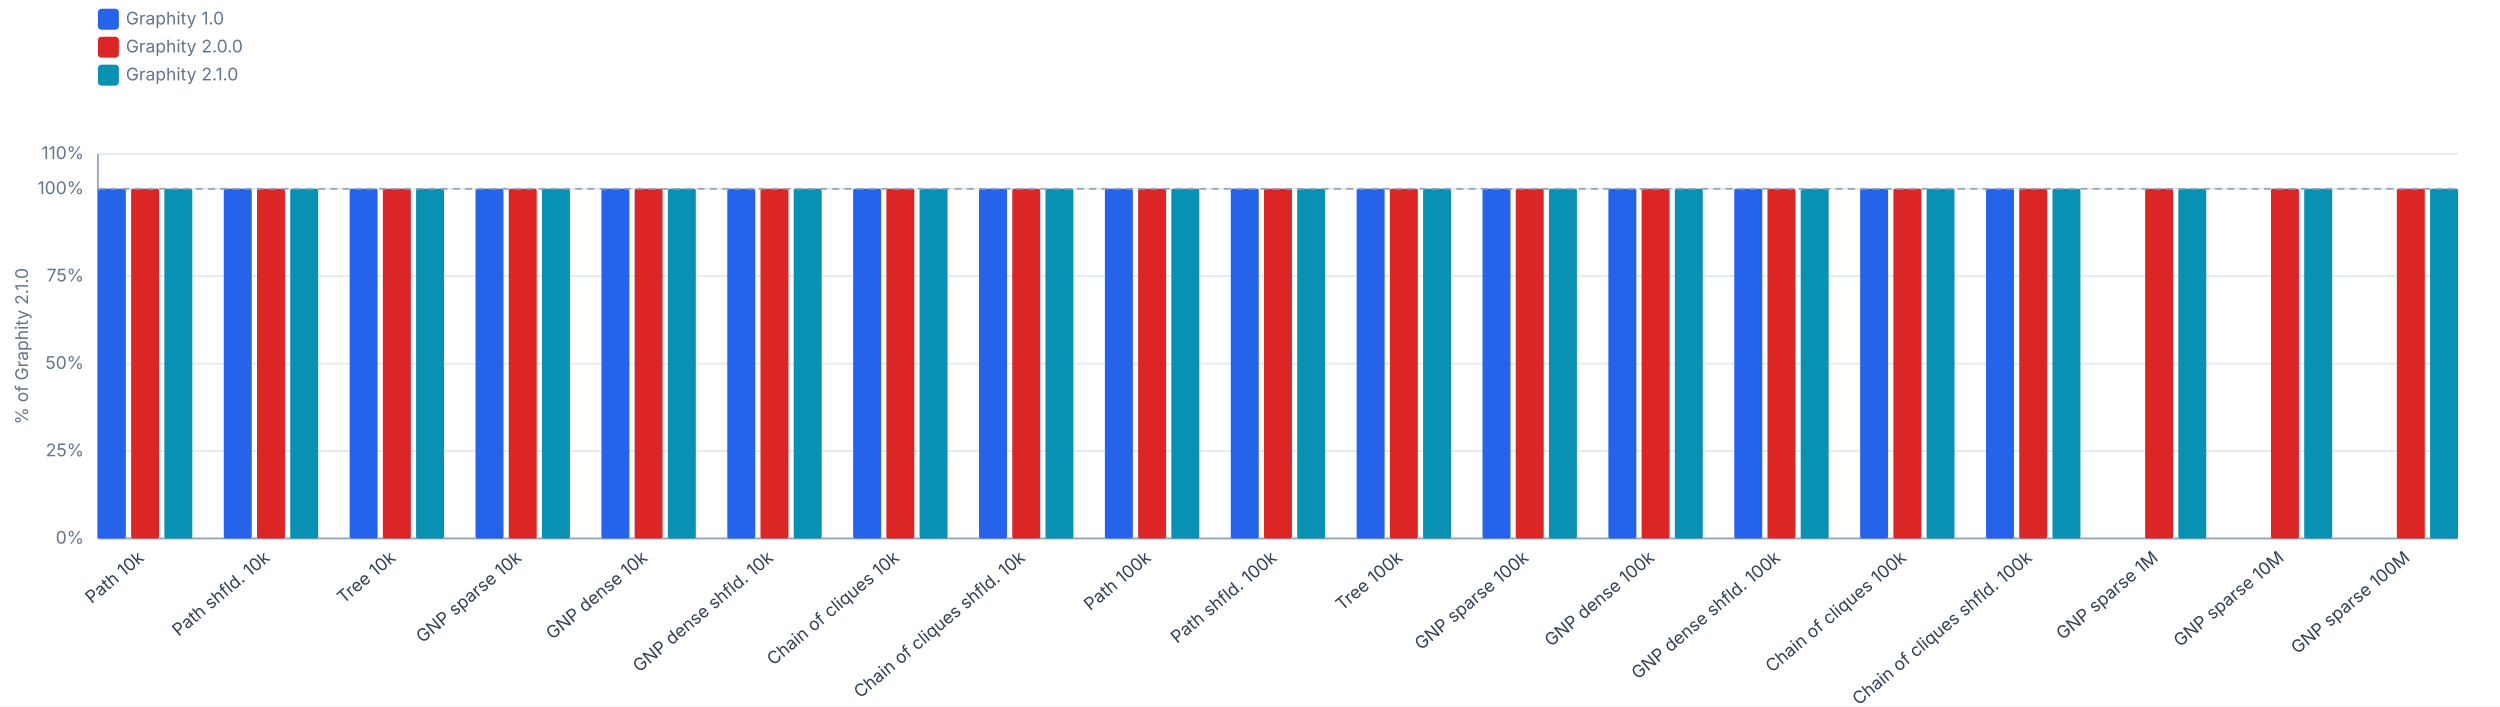
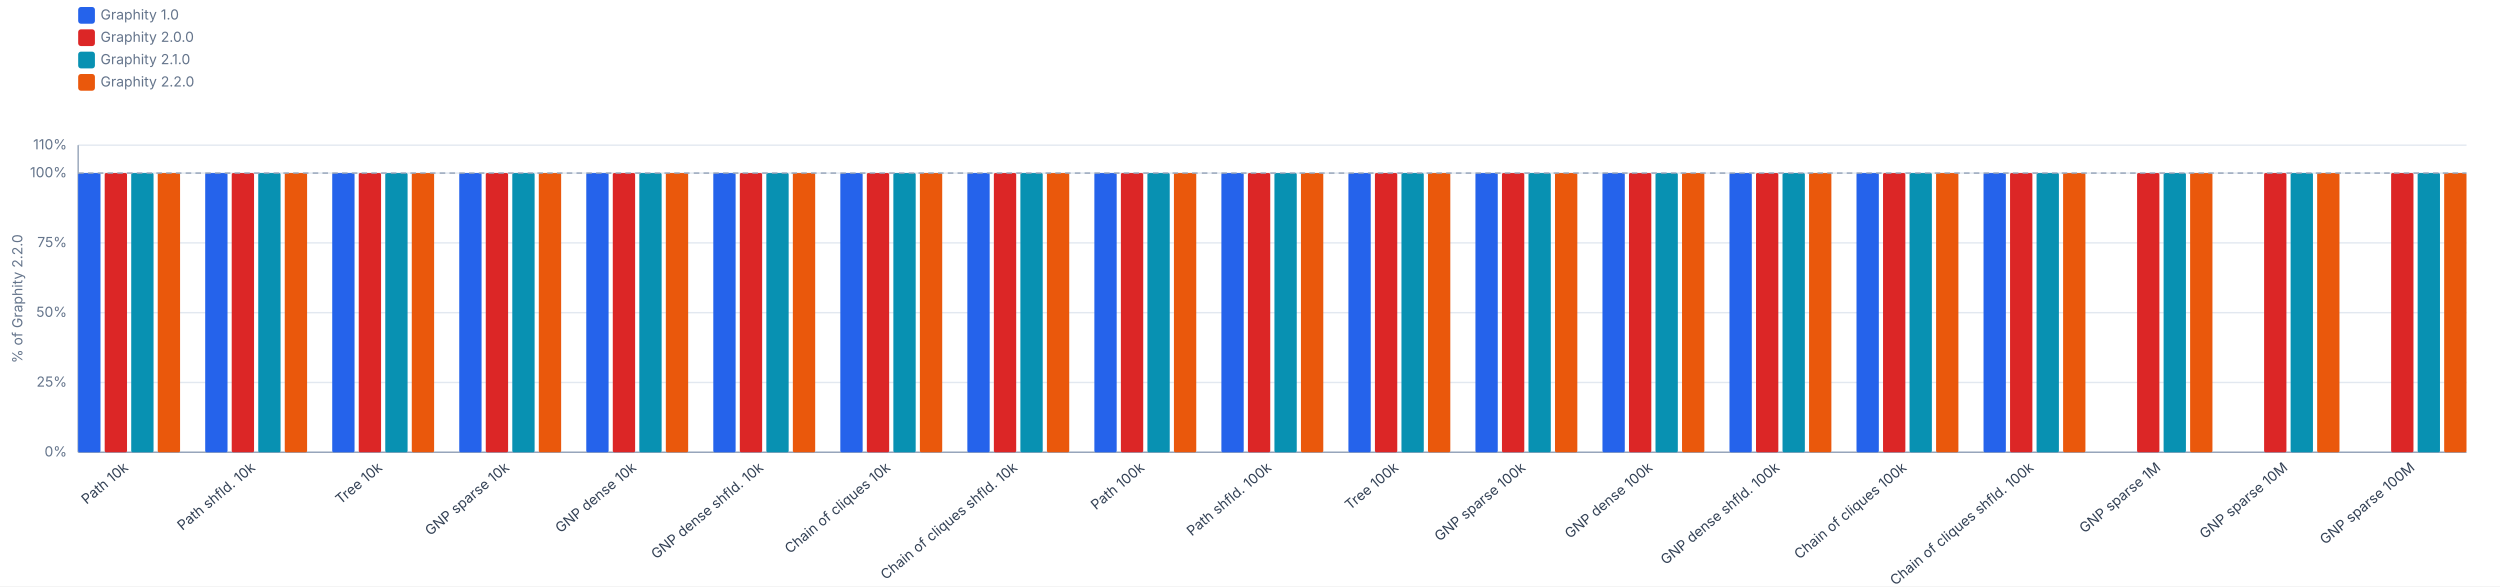
- <svg xmlns="http://www.w3.org/2000/svg" width="1430" height="404" viewBox="0 0 1430 404" role="img">
+ <svg xmlns="http://www.w3.org/2000/svg" width="1791" height="420" viewBox="0 0 1791 420" role="img">
  <style>text{font-family:ui-sans-serif,system-ui,-apple-system,Segoe UI,sans-serif;font-size:11px;fill:#334155}.axis{stroke:#94a3b8;stroke-width:1;fill:none}.grid{stroke:#e2e8f0;stroke-width:1}.ylabel{fill:#64748b;font-size:10px}.tick{fill:#64748b;font-size:10px}.xlabel{font-size:10px}</style>
-   <rect x="0" y="0" width="1430" height="404" fill="#ffffff" />
+   <rect x="0" y="0" width="1791" height="420" fill="#ffffff" />
  <rect x="56" y="5" width="12" height="12" rx="2" fill="#2563eb" />
  <text x="72" y="14" class="tick">Graphity 1.0</text>
  <rect x="56" y="21" width="12" height="12" rx="2" fill="#dc2626" />
  <text x="72" y="30" class="tick">Graphity 2.0.0</text>
  <rect x="56" y="37" width="12" height="12" rx="2" fill="#0891b2" />
  <text x="72" y="46" class="tick">Graphity 2.1.0</text>
-   <line class="grid" x1="56" y1="308.0" x2="1406" y2="308.0" />
-   <text class="tick" x="48" y="311.0" text-anchor="end">0%</text>
-   <line class="grid" x1="56" y1="258.0" x2="1406" y2="258.0" />
-   <text class="tick" x="48" y="261.0" text-anchor="end">25%</text>
-   <line class="grid" x1="56" y1="208.0" x2="1406" y2="208.0" />
-   <text class="tick" x="48" y="211.0" text-anchor="end">50%</text>
-   <line class="grid" x1="56" y1="158.0" x2="1406" y2="158.0" />
-   <text class="tick" x="48" y="161.0" text-anchor="end">75%</text>
-   <line class="grid" x1="56" y1="108.0" x2="1406" y2="108.0" />
-   <text class="tick" x="48" y="111.0" text-anchor="end">100%</text>
-   <line class="grid" x1="56" y1="88.0" x2="1406" y2="88.0" />
-   <text class="tick" x="48" y="91.0" text-anchor="end">110%</text>
-   <line class="axis" x1="56" y1="88" x2="56" y2="308" />
-   <line class="axis" x1="56" y1="308" x2="1406" y2="308" />
-   <text class="ylabel" x="16" y="198.0" text-anchor="middle" transform="rotate(-90 16 198.0)">% of Graphity 2.1.0</text>
-   <text class="xlabel" x="83.0" y="320.0" text-anchor="end" transform="rotate(-40 83.0 320.0)">Path 10k</text>
-   <rect x="56.0" y="108.0" width="16" height="200.0" fill="#2563eb" rx="1" />
-   <rect x="75.0" y="108.0" width="16" height="200.0" fill="#dc2626" rx="1" />
-   <rect x="94.0" y="108.0" width="16" height="200.0" fill="#0891b2" rx="1" />
-   <text class="xlabel" x="155.0" y="320.0" text-anchor="end" transform="rotate(-40 155.0 320.0)">Path shfld. 10k</text>
-   <rect x="128.0" y="108.0" width="16" height="200.0" fill="#2563eb" rx="1" />
-   <rect x="147.0" y="108.0" width="16" height="200.0" fill="#dc2626" rx="1" />
-   <rect x="166.0" y="108.0" width="16" height="200.0" fill="#0891b2" rx="1" />
-   <text class="xlabel" x="227.0" y="320.0" text-anchor="end" transform="rotate(-40 227.0 320.0)">Tree 10k</text>
-   <rect x="200.0" y="108.0" width="16" height="200.0" fill="#2563eb" rx="1" />
-   <rect x="219.0" y="108.0" width="16" height="200.0" fill="#dc2626" rx="1" />
-   <rect x="238.0" y="108.0" width="16" height="200.0" fill="#0891b2" rx="1" />
-   <text class="xlabel" x="299.0" y="320.0" text-anchor="end" transform="rotate(-40 299.0 320.0)">GNP sparse 10k</text>
-   <rect x="272.0" y="108.0" width="16" height="200.0" fill="#2563eb" rx="1" />
-   <rect x="291.0" y="108.0" width="16" height="200.0" fill="#dc2626" rx="1" />
-   <rect x="310.0" y="108.0" width="16" height="200.0" fill="#0891b2" rx="1" />
-   <text class="xlabel" x="371.0" y="320.0" text-anchor="end" transform="rotate(-40 371.0 320.0)">GNP dense 10k</text>
-   <rect x="344.0" y="108.0" width="16" height="200.0" fill="#2563eb" rx="1" />
-   <rect x="363.0" y="108.0" width="16" height="200.0" fill="#dc2626" rx="1" />
-   <rect x="382.0" y="108.0" width="16" height="200.0" fill="#0891b2" rx="1" />
-   <text class="xlabel" x="443.0" y="320.0" text-anchor="end" transform="rotate(-40 443.0 320.0)">GNP dense shfld. 10k</text>
-   <rect x="416.0" y="108.0" width="16" height="200.0" fill="#2563eb" rx="1" />
-   <rect x="435.0" y="108.0" width="16" height="200.0" fill="#dc2626" rx="1" />
-   <rect x="454.0" y="108.0" width="16" height="200.0" fill="#0891b2" rx="1" />
-   <text class="xlabel" x="515.0" y="320.0" text-anchor="end" transform="rotate(-40 515.0 320.0)">Chain of cliques 10k</text>
-   <rect x="488.0" y="108.0" width="16" height="200.0" fill="#2563eb" rx="1" />
-   <rect x="507.0" y="108.0" width="16" height="200.0" fill="#dc2626" rx="1" />
-   <rect x="526.0" y="108.0" width="16" height="200.0" fill="#0891b2" rx="1" />
-   <text class="xlabel" x="587.0" y="320.0" text-anchor="end" transform="rotate(-40 587.0 320.0)">Chain of cliques shfld. 10k</text>
-   <rect x="560.0" y="108.0" width="16" height="200.0" fill="#2563eb" rx="1" />
-   <rect x="579.0" y="108.0" width="16" height="200.0" fill="#dc2626" rx="1" />
-   <rect x="598.0" y="108.0" width="16" height="200.0" fill="#0891b2" rx="1" />
-   <text class="xlabel" x="659.0" y="320.0" text-anchor="end" transform="rotate(-40 659.0 320.0)">Path 100k</text>
-   <rect x="632.0" y="108.0" width="16" height="200.0" fill="#2563eb" rx="1" />
-   <rect x="651.0" y="108.0" width="16" height="200.0" fill="#dc2626" rx="1" />
-   <rect x="670.0" y="108.0" width="16" height="200.0" fill="#0891b2" rx="1" />
-   <text class="xlabel" x="731.0" y="320.0" text-anchor="end" transform="rotate(-40 731.0 320.0)">Path shfld. 100k</text>
-   <rect x="704.0" y="108.0" width="16" height="200.0" fill="#2563eb" rx="1" />
-   <rect x="723.0" y="108.0" width="16" height="200.0" fill="#dc2626" rx="1" />
-   <rect x="742.0" y="108.0" width="16" height="200.0" fill="#0891b2" rx="1" />
-   <text class="xlabel" x="803.0" y="320.0" text-anchor="end" transform="rotate(-40 803.0 320.0)">Tree 100k</text>
-   <rect x="776.0" y="108.0" width="16" height="200.0" fill="#2563eb" rx="1" />
-   <rect x="795.0" y="108.0" width="16" height="200.0" fill="#dc2626" rx="1" />
-   <rect x="814.0" y="108.0" width="16" height="200.0" fill="#0891b2" rx="1" />
-   <text class="xlabel" x="875.0" y="320.0" text-anchor="end" transform="rotate(-40 875.0 320.0)">GNP sparse 100k</text>
-   <rect x="848.0" y="108.0" width="16" height="200.0" fill="#2563eb" rx="1" />
-   <rect x="867.0" y="108.0" width="16" height="200.0" fill="#dc2626" rx="1" />
-   <rect x="886.0" y="108.0" width="16" height="200.0" fill="#0891b2" rx="1" />
-   <text class="xlabel" x="947.0" y="320.0" text-anchor="end" transform="rotate(-40 947.0 320.0)">GNP dense 100k</text>
-   <rect x="920.0" y="108.0" width="16" height="200.0" fill="#2563eb" rx="1" />
-   <rect x="939.0" y="108.0" width="16" height="200.0" fill="#dc2626" rx="1" />
-   <rect x="958.0" y="108.0" width="16" height="200.0" fill="#0891b2" rx="1" />
-   <text class="xlabel" x="1019.0" y="320.0" text-anchor="end" transform="rotate(-40 1019.0 320.0)">GNP dense shfld. 100k</text>
-   <rect x="992.0" y="108.0" width="16" height="200.0" fill="#2563eb" rx="1" />
-   <rect x="1011.0" y="108.0" width="16" height="200.0" fill="#dc2626" rx="1" />
-   <rect x="1030.0" y="108.0" width="16" height="200.0" fill="#0891b2" rx="1" />
-   <text class="xlabel" x="1091.0" y="320.0" text-anchor="end" transform="rotate(-40 1091.0 320.0)">Chain of cliques 100k</text>
-   <rect x="1064.0" y="108.0" width="16" height="200.0" fill="#2563eb" rx="1" />
-   <rect x="1083.0" y="108.0" width="16" height="200.0" fill="#dc2626" rx="1" />
-   <rect x="1102.0" y="108.0" width="16" height="200.0" fill="#0891b2" rx="1" />
-   <text class="xlabel" x="1163.0" y="320.0" text-anchor="end" transform="rotate(-40 1163.0 320.0)">Chain of cliques shfld. 100k</text>
-   <rect x="1136.0" y="108.0" width="16" height="200.0" fill="#2563eb" rx="1" />
-   <rect x="1155.0" y="108.0" width="16" height="200.0" fill="#dc2626" rx="1" />
-   <rect x="1174.0" y="108.0" width="16" height="200.0" fill="#0891b2" rx="1" />
-   <text class="xlabel" x="1235.0" y="320.0" text-anchor="end" transform="rotate(-40 1235.0 320.0)">GNP sparse 1M</text>
-   <rect x="1227.0" y="108.0" width="16" height="200.0" fill="#dc2626" rx="1" />
-   <rect x="1246.0" y="108.0" width="16" height="200.0" fill="#0891b2" rx="1" />
-   <text class="xlabel" x="1307.0" y="320.0" text-anchor="end" transform="rotate(-40 1307.0 320.0)">GNP sparse 10M</text>
-   <rect x="1299.0" y="108.0" width="16" height="200.0" fill="#dc2626" rx="1" />
-   <rect x="1318.0" y="108.0" width="16" height="200.0" fill="#0891b2" rx="1" />
-   <text class="xlabel" x="1379.0" y="320.0" text-anchor="end" transform="rotate(-40 1379.0 320.0)">GNP sparse 100M</text>
-   <rect x="1371.0" y="108.0" width="16" height="200.0" fill="#dc2626" rx="1" />
-   <rect x="1390.0" y="108.0" width="16" height="200.0" fill="#0891b2" rx="1" />
-   <line x1="56" y1="108.0" x2="1406" y2="108.0" stroke="#94a3b8" stroke-width="1" stroke-dasharray="4 3" />
+   <rect x="56" y="53" width="12" height="12" rx="2" fill="#ea580c" />
+   <text x="72" y="62" class="tick">Graphity 2.2.0</text>
+   <line class="grid" x1="56" y1="324.0" x2="1767" y2="324.0" />
+   <text class="tick" x="48" y="327.0" text-anchor="end">0%</text>
+   <line class="grid" x1="56" y1="274.0" x2="1767" y2="274.0" />
+   <text class="tick" x="48" y="277.0" text-anchor="end">25%</text>
+   <line class="grid" x1="56" y1="224.0" x2="1767" y2="224.0" />
+   <text class="tick" x="48" y="227.0" text-anchor="end">50%</text>
+   <line class="grid" x1="56" y1="174.0" x2="1767" y2="174.0" />
+   <text class="tick" x="48" y="177.0" text-anchor="end">75%</text>
+   <line class="grid" x1="56" y1="124.0" x2="1767" y2="124.0" />
+   <text class="tick" x="48" y="127.0" text-anchor="end">100%</text>
+   <line class="grid" x1="56" y1="104.0" x2="1767" y2="104.0" />
+   <text class="tick" x="48" y="107.0" text-anchor="end">110%</text>
+   <line class="axis" x1="56" y1="104" x2="56" y2="324" />
+   <line class="axis" x1="56" y1="324" x2="1767" y2="324" />
+   <text class="ylabel" x="16" y="214.0" text-anchor="middle" transform="rotate(-90 16 214.0)">% of Graphity 2.2.0</text>
+   <text class="xlabel" x="92.5" y="336.0" text-anchor="end" transform="rotate(-40 92.5 336.0)">Path 10k</text>
+   <rect x="56.0" y="124.0" width="16" height="200.0" fill="#2563eb" rx="1" />
+   <rect x="75.0" y="124.0" width="16" height="200.0" fill="#dc2626" rx="1" />
+   <rect x="94.0" y="124.0" width="16" height="200.0" fill="#0891b2" rx="1" />
+   <rect x="113.0" y="124.0" width="16" height="200.0" fill="#ea580c" rx="1" />
+   <text class="xlabel" x="183.5" y="336.0" text-anchor="end" transform="rotate(-40 183.5 336.0)">Path shfld. 10k</text>
+   <rect x="147.0" y="124.0" width="16" height="200.0" fill="#2563eb" rx="1" />
+   <rect x="166.0" y="124.0" width="16" height="200.0" fill="#dc2626" rx="1" />
+   <rect x="185.0" y="124.0" width="16" height="200.0" fill="#0891b2" rx="1" />
+   <rect x="204.0" y="124.0" width="16" height="200.0" fill="#ea580c" rx="1" />
+   <text class="xlabel" x="274.5" y="336.0" text-anchor="end" transform="rotate(-40 274.5 336.0)">Tree 10k</text>
+   <rect x="238.0" y="124.0" width="16" height="200.0" fill="#2563eb" rx="1" />
+   <rect x="257.0" y="124.0" width="16" height="200.0" fill="#dc2626" rx="1" />
+   <rect x="276.0" y="124.0" width="16" height="200.0" fill="#0891b2" rx="1" />
+   <rect x="295.0" y="124.0" width="16" height="200.0" fill="#ea580c" rx="1" />
+   <text class="xlabel" x="365.5" y="336.0" text-anchor="end" transform="rotate(-40 365.5 336.0)">GNP sparse 10k</text>
+   <rect x="329.0" y="124.0" width="16" height="200.0" fill="#2563eb" rx="1" />
+   <rect x="348.0" y="124.0" width="16" height="200.0" fill="#dc2626" rx="1" />
+   <rect x="367.0" y="124.0" width="16" height="200.0" fill="#0891b2" rx="1" />
+   <rect x="386.0" y="124.0" width="16" height="200.0" fill="#ea580c" rx="1" />
+   <text class="xlabel" x="456.5" y="336.0" text-anchor="end" transform="rotate(-40 456.5 336.0)">GNP dense 10k</text>
+   <rect x="420.0" y="124.0" width="16" height="200.0" fill="#2563eb" rx="1" />
+   <rect x="439.0" y="124.0" width="16" height="200.0" fill="#dc2626" rx="1" />
+   <rect x="458.0" y="124.0" width="16" height="200.0" fill="#0891b2" rx="1" />
+   <rect x="477.0" y="124.0" width="16" height="200.0" fill="#ea580c" rx="1" />
+   <text class="xlabel" x="547.5" y="336.0" text-anchor="end" transform="rotate(-40 547.5 336.0)">GNP dense shfld. 10k</text>
+   <rect x="511.0" y="124.0" width="16" height="200.0" fill="#2563eb" rx="1" />
+   <rect x="530.0" y="124.0" width="16" height="200.0" fill="#dc2626" rx="1" />
+   <rect x="549.0" y="124.0" width="16" height="200.0" fill="#0891b2" rx="1" />
+   <rect x="568.0" y="124.0" width="16" height="200.0" fill="#ea580c" rx="1" />
+   <text class="xlabel" x="638.5" y="336.0" text-anchor="end" transform="rotate(-40 638.5 336.0)">Chain of cliques 10k</text>
+   <rect x="602.0" y="124.0" width="16" height="200.0" fill="#2563eb" rx="1" />
+   <rect x="621.0" y="124.0" width="16" height="200.0" fill="#dc2626" rx="1" />
+   <rect x="640.0" y="124.0" width="16" height="200.0" fill="#0891b2" rx="1" />
+   <rect x="659.0" y="124.0" width="16" height="200.0" fill="#ea580c" rx="1" />
+   <text class="xlabel" x="729.5" y="336.0" text-anchor="end" transform="rotate(-40 729.5 336.0)">Chain of cliques shfld. 10k</text>
+   <rect x="693.0" y="124.0" width="16" height="200.0" fill="#2563eb" rx="1" />
+   <rect x="712.0" y="124.0" width="16" height="200.0" fill="#dc2626" rx="1" />
+   <rect x="731.0" y="124.0" width="16" height="200.0" fill="#0891b2" rx="1" />
+   <rect x="750.0" y="124.0" width="16" height="200.0" fill="#ea580c" rx="1" />
+   <text class="xlabel" x="820.5" y="336.0" text-anchor="end" transform="rotate(-40 820.5 336.0)">Path 100k</text>
+   <rect x="784.0" y="124.0" width="16" height="200.0" fill="#2563eb" rx="1" />
+   <rect x="803.0" y="124.0" width="16" height="200.0" fill="#dc2626" rx="1" />
+   <rect x="822.0" y="124.0" width="16" height="200.0" fill="#0891b2" rx="1" />
+   <rect x="841.0" y="124.0" width="16" height="200.0" fill="#ea580c" rx="1" />
+   <text class="xlabel" x="911.5" y="336.0" text-anchor="end" transform="rotate(-40 911.5 336.0)">Path shfld. 100k</text>
+   <rect x="875.0" y="124.0" width="16" height="200.0" fill="#2563eb" rx="1" />
+   <rect x="894.0" y="124.0" width="16" height="200.0" fill="#dc2626" rx="1" />
+   <rect x="913.0" y="124.0" width="16" height="200.0" fill="#0891b2" rx="1" />
+   <rect x="932.0" y="124.0" width="16" height="200.0" fill="#ea580c" rx="1" />
+   <text class="xlabel" x="1002.5" y="336.0" text-anchor="end" transform="rotate(-40 1002.5 336.0)">Tree 100k</text>
+   <rect x="966.0" y="124.0" width="16" height="200.0" fill="#2563eb" rx="1" />
+   <rect x="985.0" y="124.0" width="16" height="200.0" fill="#dc2626" rx="1" />
+   <rect x="1004.0" y="124.0" width="16" height="200.0" fill="#0891b2" rx="1" />
+   <rect x="1023.0" y="124.0" width="16" height="200.0" fill="#ea580c" rx="1" />
+   <text class="xlabel" x="1093.5" y="336.0" text-anchor="end" transform="rotate(-40 1093.5 336.0)">GNP sparse 100k</text>
+   <rect x="1057.0" y="124.0" width="16" height="200.0" fill="#2563eb" rx="1" />
+   <rect x="1076.0" y="124.0" width="16" height="200.0" fill="#dc2626" rx="1" />
+   <rect x="1095.0" y="124.0" width="16" height="200.0" fill="#0891b2" rx="1" />
+   <rect x="1114.0" y="124.0" width="16" height="200.0" fill="#ea580c" rx="1" />
+   <text class="xlabel" x="1184.5" y="336.0" text-anchor="end" transform="rotate(-40 1184.5 336.0)">GNP dense 100k</text>
+   <rect x="1148.0" y="124.0" width="16" height="200.0" fill="#2563eb" rx="1" />
+   <rect x="1167.0" y="124.0" width="16" height="200.0" fill="#dc2626" rx="1" />
+   <rect x="1186.0" y="124.0" width="16" height="200.0" fill="#0891b2" rx="1" />
+   <rect x="1205.0" y="124.0" width="16" height="200.0" fill="#ea580c" rx="1" />
+   <text class="xlabel" x="1275.5" y="336.0" text-anchor="end" transform="rotate(-40 1275.5 336.0)">GNP dense shfld. 100k</text>
+   <rect x="1239.0" y="124.0" width="16" height="200.0" fill="#2563eb" rx="1" />
+   <rect x="1258.0" y="124.0" width="16" height="200.0" fill="#dc2626" rx="1" />
+   <rect x="1277.0" y="124.0" width="16" height="200.0" fill="#0891b2" rx="1" />
+   <rect x="1296.0" y="124.0" width="16" height="200.0" fill="#ea580c" rx="1" />
+   <text class="xlabel" x="1366.5" y="336.0" text-anchor="end" transform="rotate(-40 1366.5 336.0)">Chain of cliques 100k</text>
+   <rect x="1330.0" y="124.0" width="16" height="200.0" fill="#2563eb" rx="1" />
+   <rect x="1349.0" y="124.0" width="16" height="200.0" fill="#dc2626" rx="1" />
+   <rect x="1368.0" y="124.0" width="16" height="200.0" fill="#0891b2" rx="1" />
+   <rect x="1387.0" y="124.0" width="16" height="200.0" fill="#ea580c" rx="1" />
+   <text class="xlabel" x="1457.5" y="336.0" text-anchor="end" transform="rotate(-40 1457.5 336.0)">Chain of cliques shfld. 100k</text>
+   <rect x="1421.0" y="124.0" width="16" height="200.0" fill="#2563eb" rx="1" />
+   <rect x="1440.0" y="124.0" width="16" height="200.0" fill="#dc2626" rx="1" />
+   <rect x="1459.0" y="124.0" width="16" height="200.0" fill="#0891b2" rx="1" />
+   <rect x="1478.0" y="124.0" width="16" height="200.0" fill="#ea580c" rx="1" />
+   <text class="xlabel" x="1548.5" y="336.0" text-anchor="end" transform="rotate(-40 1548.5 336.0)">GNP sparse 1M</text>
+   <rect x="1531.0" y="124.0" width="16" height="200.0" fill="#dc2626" rx="1" />
+   <rect x="1550.0" y="124.0" width="16" height="200.0" fill="#0891b2" rx="1" />
+   <rect x="1569.0" y="124.0" width="16" height="200.0" fill="#ea580c" rx="1" />
+   <text class="xlabel" x="1639.5" y="336.0" text-anchor="end" transform="rotate(-40 1639.5 336.0)">GNP sparse 10M</text>
+   <rect x="1622.0" y="124.0" width="16" height="200.0" fill="#dc2626" rx="1" />
+   <rect x="1641.0" y="124.0" width="16" height="200.0" fill="#0891b2" rx="1" />
+   <rect x="1660.0" y="124.0" width="16" height="200.0" fill="#ea580c" rx="1" />
+   <text class="xlabel" x="1730.5" y="336.0" text-anchor="end" transform="rotate(-40 1730.5 336.0)">GNP sparse 100M</text>
+   <rect x="1713.0" y="124.0" width="16" height="200.0" fill="#dc2626" rx="1" />
+   <rect x="1732.0" y="124.0" width="16" height="200.0" fill="#0891b2" rx="1" />
+   <rect x="1751.0" y="124.0" width="16" height="200.0" fill="#ea580c" rx="1" />
+   <line x1="56" y1="124.0" x2="1767" y2="124.0" stroke="#94a3b8" stroke-width="1" stroke-dasharray="4 3" />
</svg>
